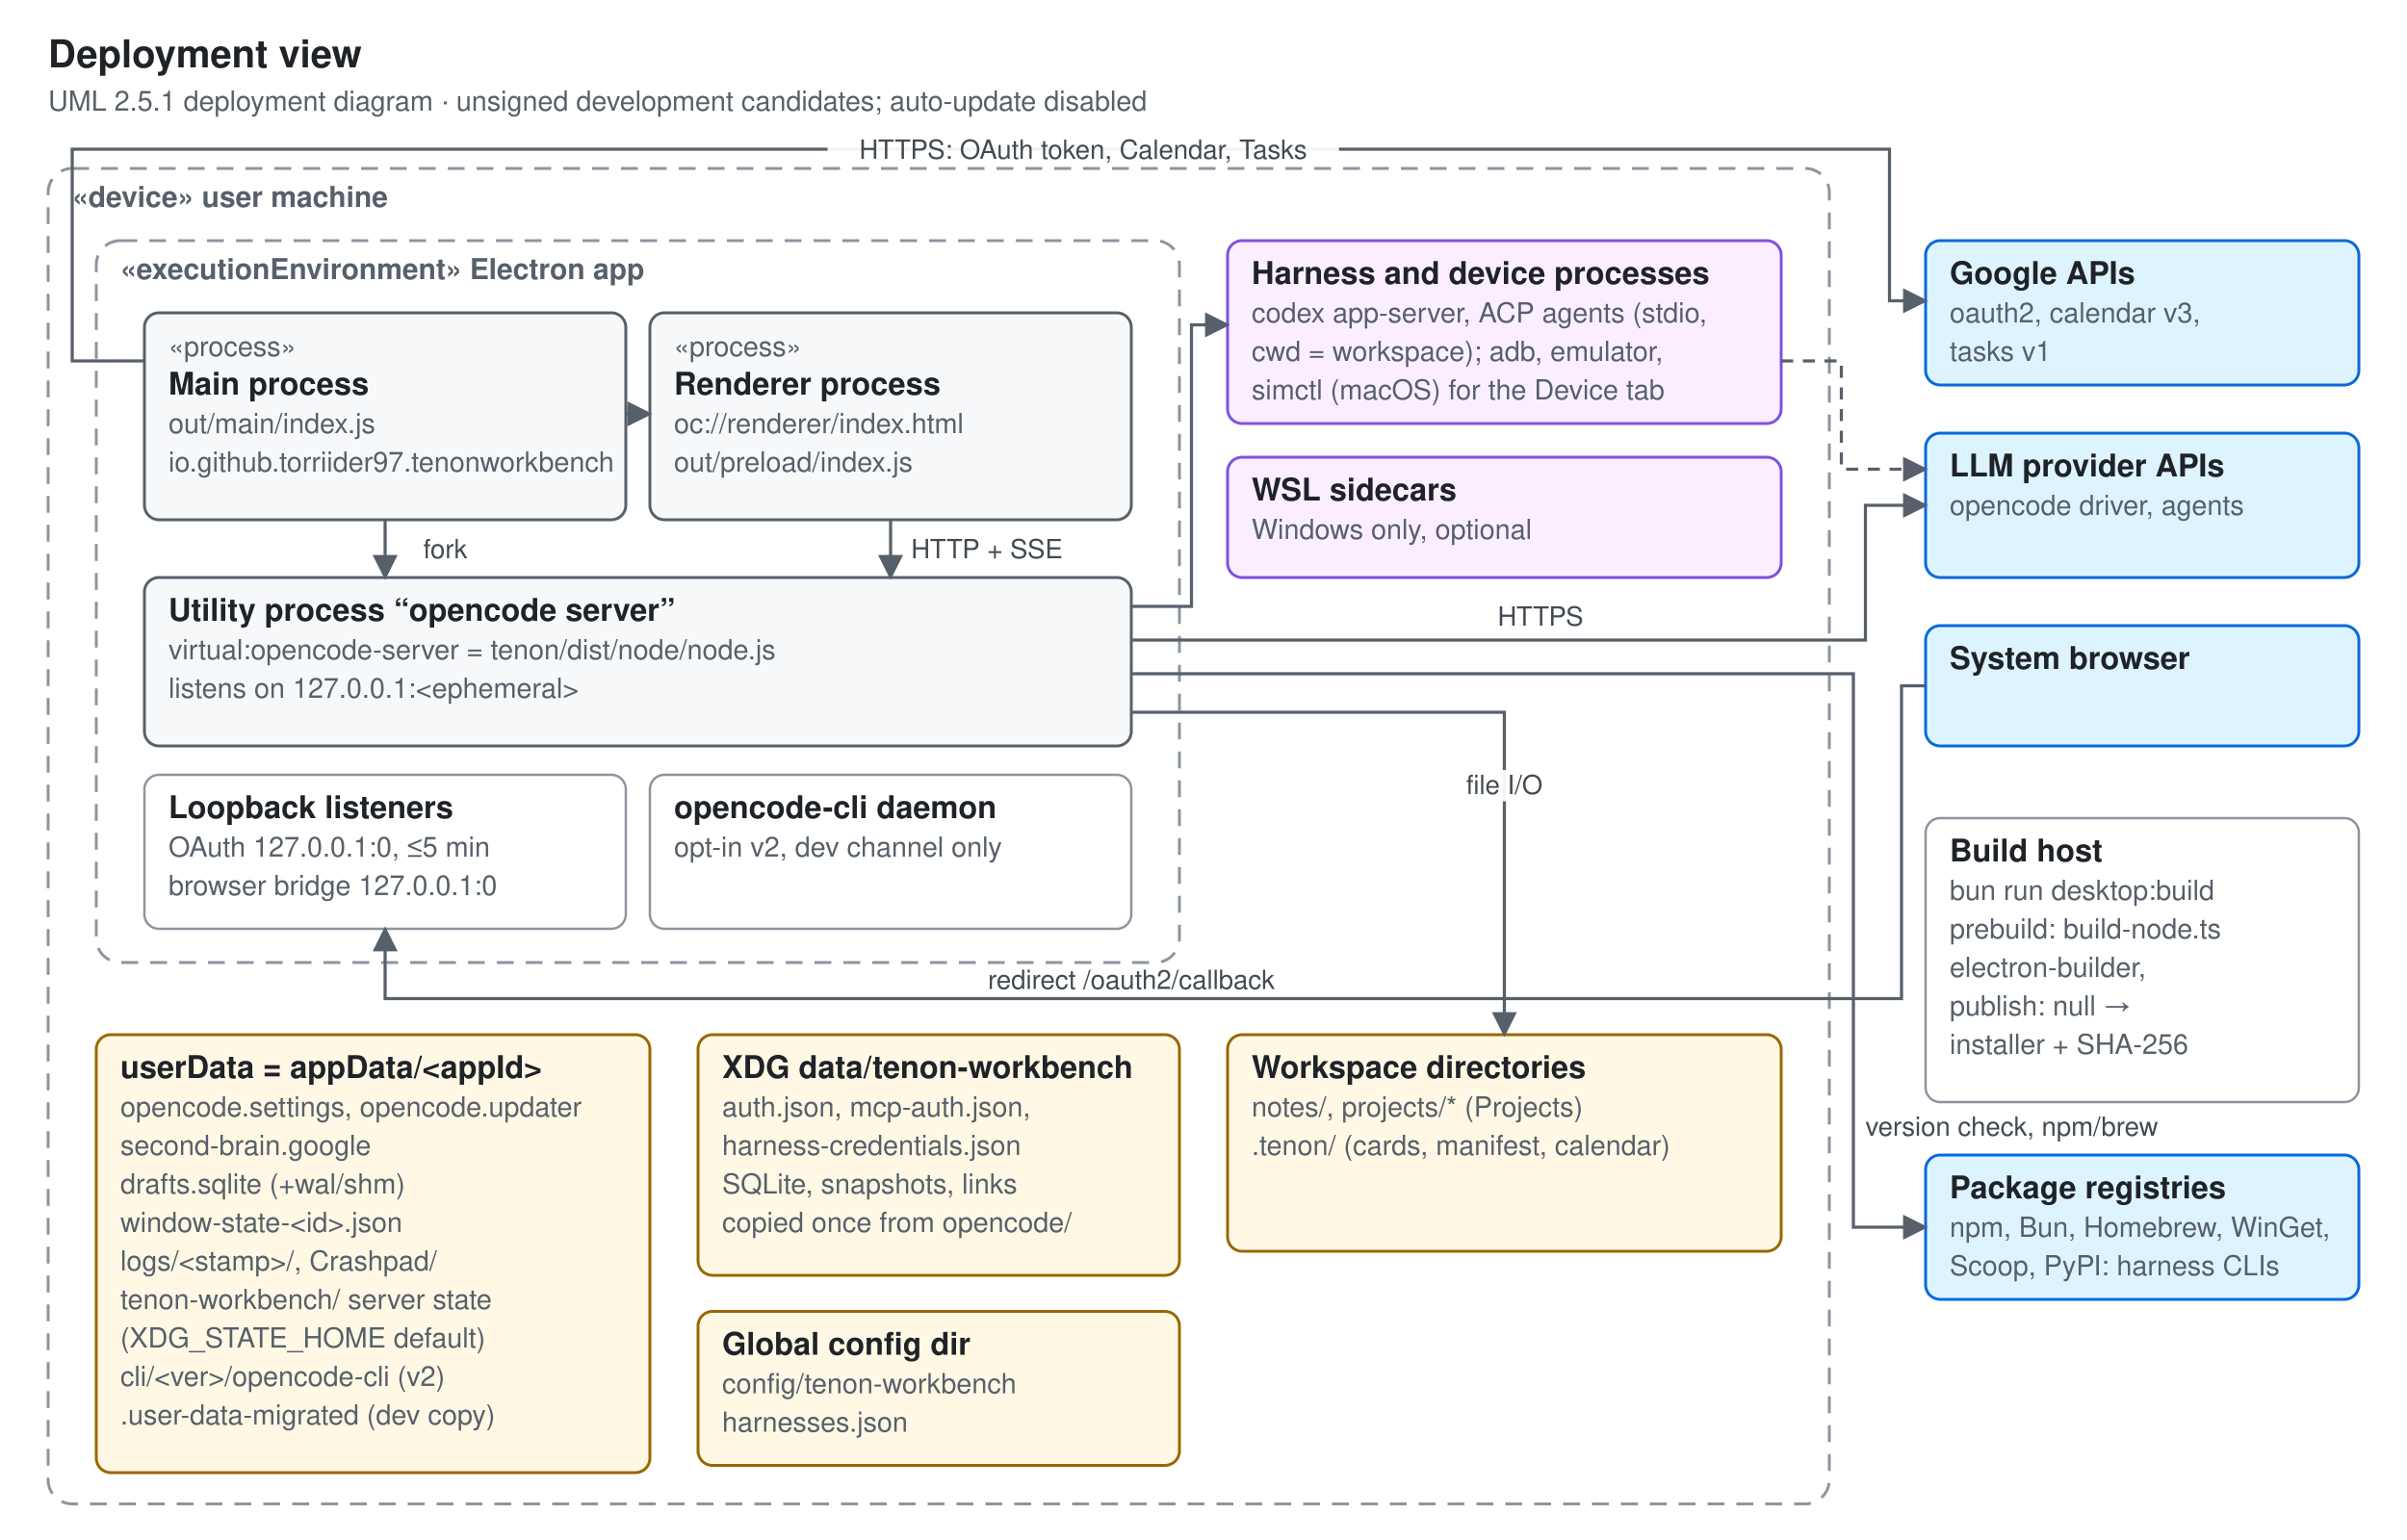
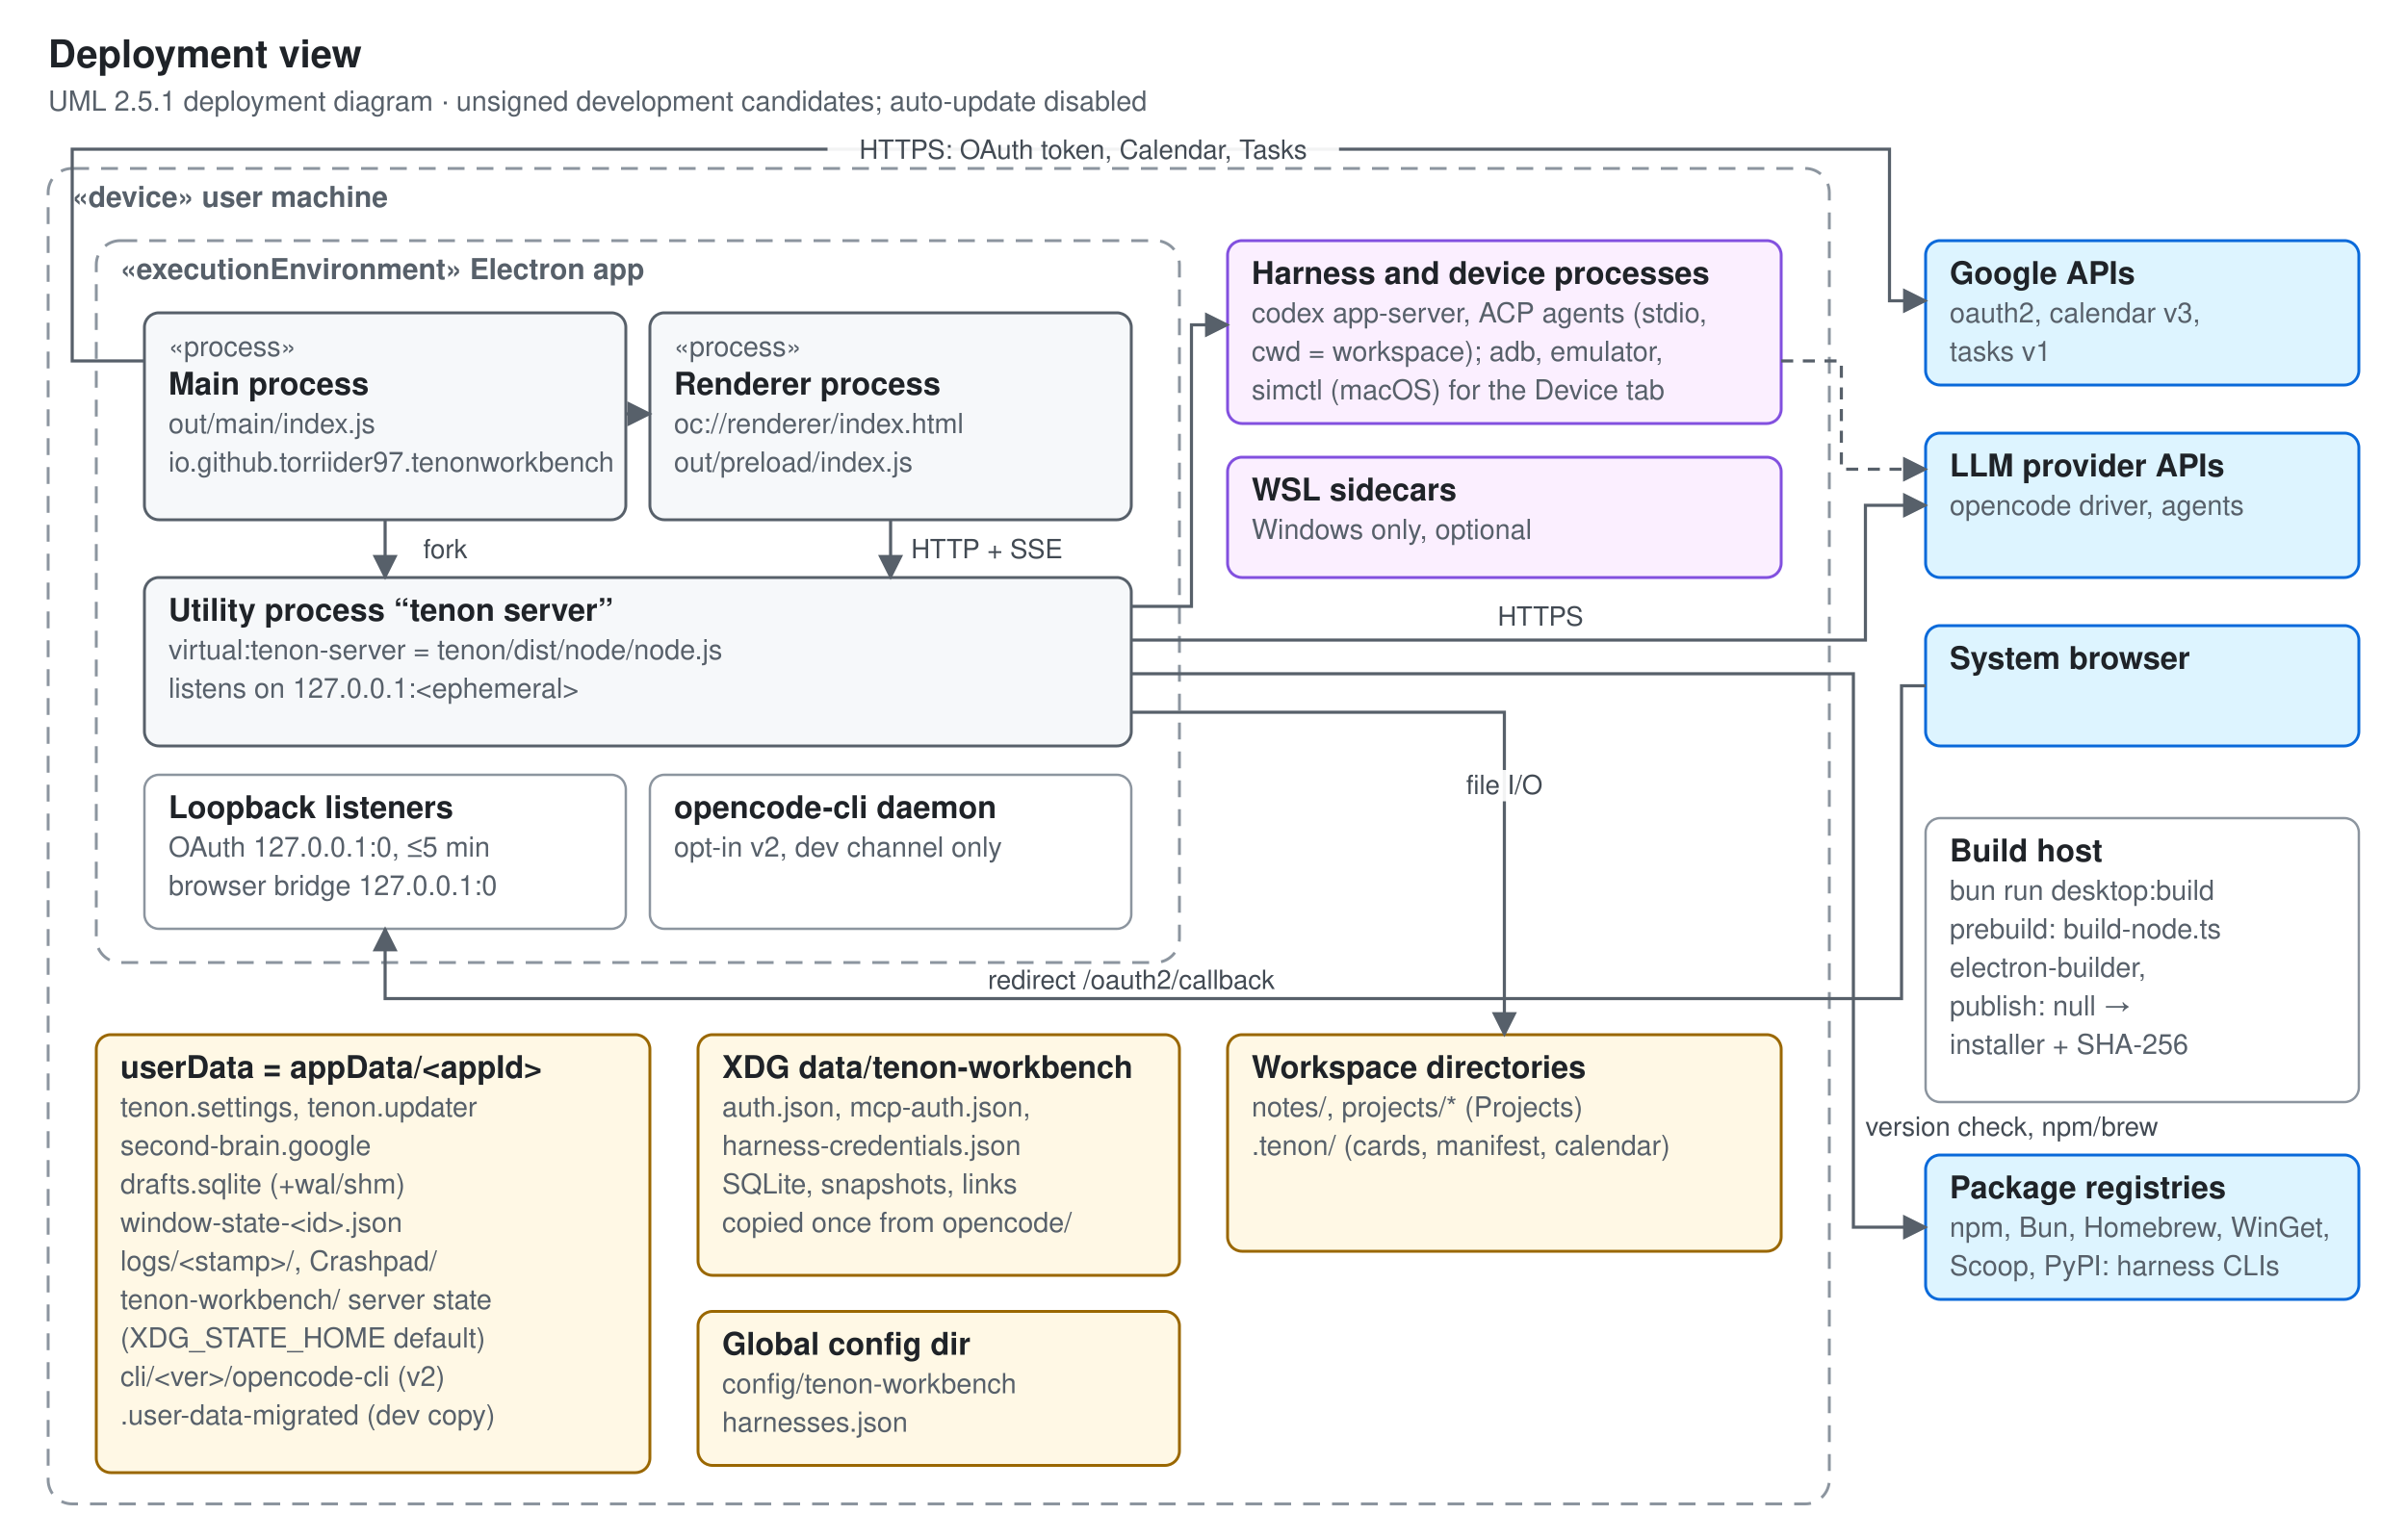
<svg xmlns="http://www.w3.org/2000/svg" viewBox="0 0 1000 640" width="1000" height="640" role="img" aria-labelledby="title desc">
  <style>
  .bg{fill:#ffffff}
  text{font-family:ui-sans-serif,system-ui,-apple-system,"Segoe UI",Helvetica,Arial,sans-serif;font-size:13px;fill:#1f2328}
  .t{font-weight:600}
  .s{font-size:11.5px;fill:#57606a}
  .h{font-size:16px;font-weight:600}
  .lbl{font-size:11px;fill:#424a53}
  .lblbg{fill:#ffffff;opacity:.92}
  .box{fill:#f6f8fa;stroke:#57606a;stroke-width:1.2}
  .sub{fill:#ffffff;stroke:#8c959f;stroke-width:1}
  .store{fill:#fff8e5;stroke:#9a6700;stroke-width:1.2}
  .ext{fill:#ddf4ff;stroke:#0969da;stroke-width:1.2}
  .proc{fill:#fbefff;stroke:#8250df;stroke-width:1.2}
  .zone{fill:none;stroke:#8c959f;stroke-width:1.2;stroke-dasharray:7 5}
  .zonet{font-size:12px;font-weight:600;fill:#57606a}
  .gapz{fill:#fff1f0;stroke:#cf222e;stroke-width:1.2}
  .e{fill:none;stroke:#57606a;stroke-width:1.3}
  .d{stroke-dasharray:5 4}
  .r{stroke:#cf222e}
  .sens{stroke:#bc4c00;stroke-width:2}
  .ah{fill:#57606a}
  .ahr{fill:#cf222e}
  .ahs{fill:#bc4c00}
  .life{stroke:#8c959f;stroke-width:1;stroke-dasharray:4 4}
  .act{fill:#eaeef2;stroke:#57606a;stroke-width:1}
  .frag{fill:none;stroke:#8c959f;stroke-width:1}
  .fragt{fill:#eaeef2;stroke:#8c959f;stroke-width:1}
  .dot{fill:#1f2328}
  .ring{fill:none;stroke:#1f2328;stroke-width:1.5}
  .dia{fill:#ffffff;stroke:#57606a;stroke-width:1.2}
  .bar{fill:#1f2328}
  @media (prefers-color-scheme: dark){
    .bg{fill:#0d1117}
    text{fill:#e6edf3}
    .s{fill:#9198a1} .lbl{fill:#c9d1d9} .lblbg{fill:#0d1117}
    .box{fill:#161b22;stroke:#8b949e} .sub{fill:#0d1117;stroke:#6e7681}
    .store{fill:#2b2111;stroke:#d29922} .ext{fill:#0c2d4a;stroke:#4493f8}
    .proc{fill:#271a3d;stroke:#ab7df8}
    .zone{stroke:#6e7681} .zonet{fill:#9198a1}
    .gapz{fill:#3a1517;stroke:#f85149}
    .e{stroke:#9198a1} .r{stroke:#f85149} .sens{stroke:#f0883e}
    .ah{fill:#9198a1} .ahr{fill:#f85149} .ahs{fill:#f0883e}
    .life{stroke:#6e7681} .act{fill:#21262d;stroke:#8b949e}
    .frag{stroke:#6e7681} .fragt{fill:#21262d;stroke:#6e7681}
    .dot{fill:#e6edf3} .ring{stroke:#e6edf3} .dia{fill:#0d1117;stroke:#8b949e} .bar{fill:#e6edf3}
  }
</style>
  <defs>
    <marker id="a" viewBox="0 0 10 10" refX="9" refY="5" markerWidth="8" markerHeight="8" orient="auto-start-reverse">
      <path class="ah" d="M0,0 L10,5 L0,10 z" />
    </marker>
    <marker id="ar" viewBox="0 0 10 10" refX="9" refY="5" markerWidth="8" markerHeight="8" orient="auto-start-reverse">
      <path class="ahr" d="M0,0 L10,5 L0,10 z" />
    </marker>
    <marker id="as" viewBox="0 0 10 10" refX="9" refY="5" markerWidth="8" markerHeight="8" orient="auto-start-reverse">
      <path class="ahs" d="M0,0 L10,5 L0,10 z" />
    </marker>
    <marker id="o" viewBox="0 0 10 10" refX="9" refY="5" markerWidth="9" markerHeight="9" orient="auto-start-reverse">
      <path class="e" d="M0,0 L10,5 L0,10" />
    </marker>
    <marker id="dm" viewBox="0 0 12 12" refX="1" refY="6" markerWidth="11" markerHeight="11" orient="auto-start-reverse">
      <path class="bar" d="M1,6 L6,1 L11,6 L6,11 z" />
    </marker>
  </defs>
  <rect class="bg" x="0" y="0" width="1000" height="640" />
  <text x="20" y="28" text-anchor="start" class="h">Deployment view</text>
  <text x="20" y="46" text-anchor="start" class="s">UML 2.5.1 deployment diagram · unsigned development candidates; auto-update disabled</text>
  <rect class="zone" x="20" y="70" width="740" height="555" rx="10" />
  <text x="30" y="86" text-anchor="start" class="zonet">«device» user machine</text>
  <rect class="zone" x="40" y="100" width="450" height="300" rx="10" />
  <text x="50" y="116" text-anchor="start" class="zonet">«executionEnvironment» Electron app</text>
  <rect class="box" x="60" y="130" width="200" height="86" rx="6" />
  <text x="70" y="148" text-anchor="start" class="s">«process»</text>
  <text x="70" y="164" text-anchor="start" class="t">Main process</text>
  <text x="70" y="180" text-anchor="start" class="s">out/main/index.js</text>
  <text x="70" y="196" text-anchor="start" class="s">io.github.torriider97.tenonworkbench</text>
  <rect class="box" x="270" y="130" width="200" height="86" rx="6" />
  <text x="280" y="148" text-anchor="start" class="s">«process»</text>
  <text x="280" y="164" text-anchor="start" class="t">Renderer process</text>
  <text x="280" y="180" text-anchor="start" class="s">oc://renderer/index.html</text>
  <text x="280" y="196" text-anchor="start" class="s">out/preload/index.js</text>
  <rect class="box" x="60" y="240" width="410" height="70" rx="6" />
-   <text x="70" y="258" text-anchor="start" class="t">Utility process “opencode server”</text>
-   <text x="70" y="274" text-anchor="start" class="s">virtual:opencode-server = tenon/dist/node/node.js</text>
+   <text x="70" y="258" text-anchor="start" class="t">Utility process “tenon server”</text>
+   <text x="70" y="274" text-anchor="start" class="s">virtual:tenon-server = tenon/dist/node/node.js</text>
  <text x="70" y="290" text-anchor="start" class="s">listens on 127.0.0.1:&lt;ephemeral&gt;</text>
  <rect class="sub" x="60" y="322" width="200" height="64" rx="6" />
  <text x="70" y="340" text-anchor="start" class="t">Loopback listeners</text>
  <text x="70" y="356" text-anchor="start" class="s">OAuth 127.0.0.1:0, ≤5 min</text>
  <text x="70" y="372" text-anchor="start" class="s">browser bridge 127.0.0.1:0</text>
  <rect class="sub" x="270" y="322" width="200" height="64" rx="6" />
  <text x="280" y="340" text-anchor="start" class="t">opencode-cli daemon</text>
  <text x="280" y="356" text-anchor="start" class="s">opt-in v2, dev channel only</text>
  <rect class="proc" x="510" y="100" width="230" height="76" rx="6" />
  <text x="520" y="118" text-anchor="start" class="t">Harness and device processes</text>
  <text x="520" y="134" text-anchor="start" class="s">codex app-server, ACP agents (stdio,</text>
  <text x="520" y="150" text-anchor="start" class="s">cwd = workspace); adb, emulator,</text>
  <text x="520" y="166" text-anchor="start" class="s">simctl (macOS) for the Device tab</text>
  <rect class="proc" x="510" y="190" width="230" height="50" rx="6" />
  <text x="520" y="208" text-anchor="start" class="t">WSL sidecars</text>
  <text x="520" y="224" text-anchor="start" class="s">Windows only, optional</text>
  <rect class="store" x="40" y="430" width="230" height="182" rx="6" />
  <text x="50" y="448" text-anchor="start" class="t">userData = appData/&lt;appId&gt;</text>
-   <text x="50" y="464" text-anchor="start" class="s">opencode.settings, opencode.updater</text>
+   <text x="50" y="464" text-anchor="start" class="s">tenon.settings, tenon.updater</text>
  <text x="50" y="480" text-anchor="start" class="s">second-brain.google</text>
  <text x="50" y="496" text-anchor="start" class="s">drafts.sqlite (+wal/shm)</text>
  <text x="50" y="512" text-anchor="start" class="s">window-state-&lt;id&gt;.json</text>
  <text x="50" y="528" text-anchor="start" class="s">logs/&lt;stamp&gt;/, Crashpad/</text>
  <text x="50" y="544" text-anchor="start" class="s">tenon-workbench/ server state</text>
  <text x="50" y="560" text-anchor="start" class="s">(XDG_STATE_HOME default)</text>
  <text x="50" y="576" text-anchor="start" class="s">cli/&lt;ver&gt;/opencode-cli (v2)</text>
  <text x="50" y="592" text-anchor="start" class="s">.user-data-migrated (dev copy)</text>
  <rect class="store" x="290" y="430" width="200" height="100" rx="6" />
  <text x="300" y="448" text-anchor="start" class="t">XDG data/tenon-workbench</text>
  <text x="300" y="464" text-anchor="start" class="s">auth.json, mcp-auth.json,</text>
  <text x="300" y="480" text-anchor="start" class="s">harness-credentials.json</text>
  <text x="300" y="496" text-anchor="start" class="s">SQLite, snapshots, links</text>
  <text x="300" y="512" text-anchor="start" class="s">copied once from opencode/</text>
  <rect class="store" x="290" y="545" width="200" height="64" rx="6" />
  <text x="300" y="563" text-anchor="start" class="t">Global config dir</text>
  <text x="300" y="579" text-anchor="start" class="s">config/tenon-workbench</text>
  <text x="300" y="595" text-anchor="start" class="s">harnesses.json</text>
  <rect class="store" x="510" y="430" width="230" height="90" rx="6" />
  <text x="520" y="448" text-anchor="start" class="t">Workspace directories</text>
  <text x="520" y="464" text-anchor="start" class="s">notes/, projects/* (Projects)</text>
  <text x="520" y="480" text-anchor="start" class="s">.tenon/ (cards, manifest, calendar)</text>
  <rect class="ext" x="800" y="100" width="180" height="60" rx="6" />
  <text x="810" y="118" text-anchor="start" class="t">Google APIs</text>
  <text x="810" y="134" text-anchor="start" class="s">oauth2, calendar v3,</text>
  <text x="810" y="150" text-anchor="start" class="s">tasks v1</text>
  <rect class="ext" x="800" y="180" width="180" height="60" rx="6" />
  <text x="810" y="198" text-anchor="start" class="t">LLM provider APIs</text>
  <text x="810" y="214" text-anchor="start" class="s">opencode driver, agents</text>
  <rect class="ext" x="800" y="260" width="180" height="50" rx="6" />
  <text x="810" y="278" text-anchor="start" class="t">System browser</text>
  <rect class="ext" x="800" y="480" width="180" height="60" rx="6" />
  <text x="810" y="498" text-anchor="start" class="t">Package registries</text>
  <text x="810" y="514" text-anchor="start" class="s">npm, Bun, Homebrew, WinGet,</text>
  <text x="810" y="530" text-anchor="start" class="s">Scoop, PyPI: harness CLIs</text>
  <rect class="sub" x="800" y="340" width="180" height="118" rx="6" />
  <text x="810" y="358" text-anchor="start" class="t">Build host</text>
  <text x="810" y="374" text-anchor="start" class="s">bun run desktop:build</text>
  <text x="810" y="390" text-anchor="start" class="s">prebuild: build-node.ts</text>
  <text x="810" y="406" text-anchor="start" class="s">electron-builder,</text>
  <text x="810" y="422" text-anchor="start" class="s">publish: null →</text>
  <text x="810" y="438" text-anchor="start" class="s">installer + SHA-256</text>
  <path class="e " d="M260,172 L270,172" marker-end="url(#a)" />
  <path class="e " d="M160,216 L160,240" marker-end="url(#a)" />
  <path class="e " d="M370,216 L370,240" marker-end="url(#a)" />
  <path class="e " d="M60,150 L30,150 L30,62 L785,62 L785,125 L800,125" marker-end="url(#a)" />
  <path class="e " d="M470,252 L495,252 L495,135 L510,135" marker-end="url(#a)" />
  <path class="e " d="M470,266 L775,266 L775,210 L800,210" marker-end="url(#a)" />
  <path class="e d" d="M740,150 L765,150 L765,195 L800,195" marker-end="url(#a)" />
  <path class="e " d="M800,285 L790,285 L790,415 L160,415 L160,386" marker-end="url(#a)" />
  <path class="e " d="M470,296 L625,296 L625,430" marker-end="url(#a)" />
  <path class="e " d="M470,280 L770,280 L770,510 L800,510" marker-end="url(#a)" />
  <rect class="lblbg" x="170.2" y="222.0" width="29.6" height="13" rx="2" />
  <text class="lbl" x="185" y="232" text-anchor="middle">fork</text>
  <rect class="lblbg" x="377.5" y="222.0" width="65.0" height="13" rx="2" />
  <text class="lbl" x="410" y="232" text-anchor="middle">HTTP + SSE</text>
  <rect class="lblbg" x="343.8" y="56.0" width="212.5" height="13" rx="2" />
  <text class="lbl" x="450" y="66" text-anchor="middle">HTTPS: OAuth token, Calendar, Tasks</text>
  <rect class="lblbg" x="622.2" y="250.0" width="35.5" height="13" rx="2" />
  <text class="lbl" x="640" y="260" text-anchor="middle">HTTPS</text>
  <rect class="lblbg" x="393.2" y="401.0" width="153.5" height="13" rx="2" />
  <text class="lbl" x="470" y="411" text-anchor="middle">redirect /oauth2/callback</text>
  <rect class="lblbg" x="598.4" y="320.0" width="53.2" height="13" rx="2" />
  <text class="lbl" x="625" y="330" text-anchor="middle">file I/O</text>
  <rect class="lblbg" x="772.0" y="462.0" width="141.7" height="13" rx="2" />
  <text class="lbl" x="775" y="472" text-anchor="start">version check, npm/brew</text>
</svg>
